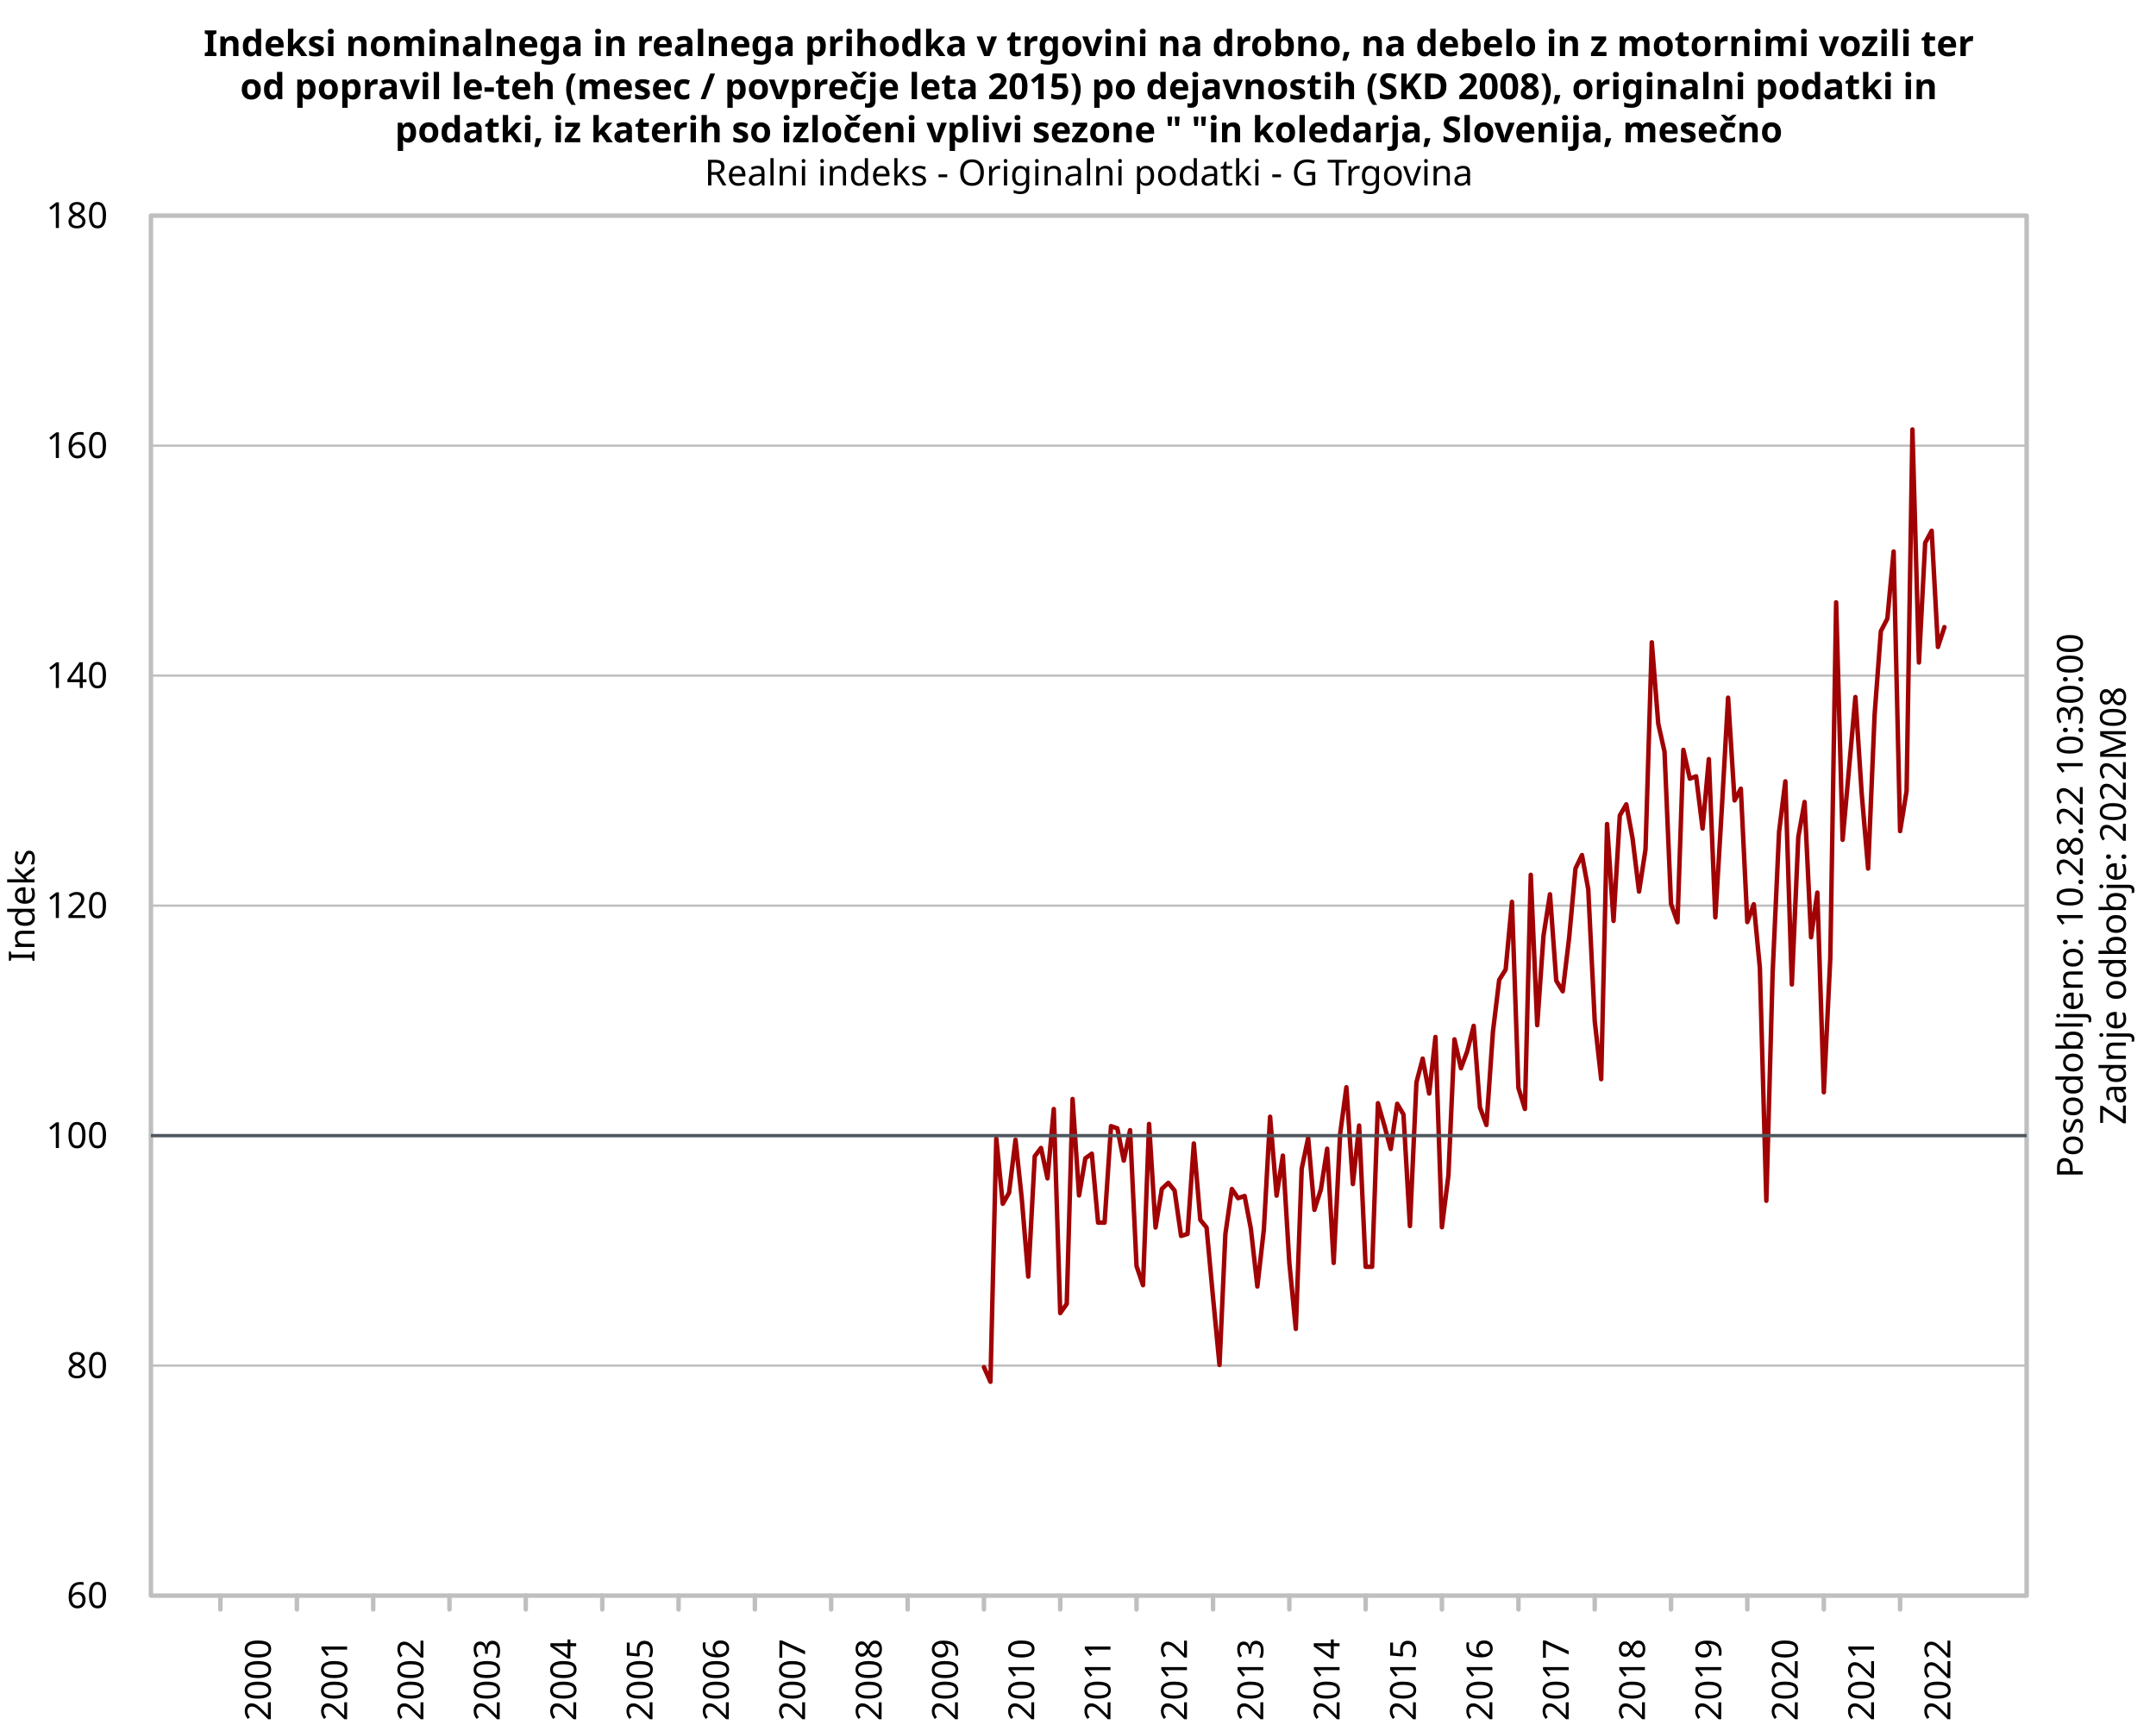
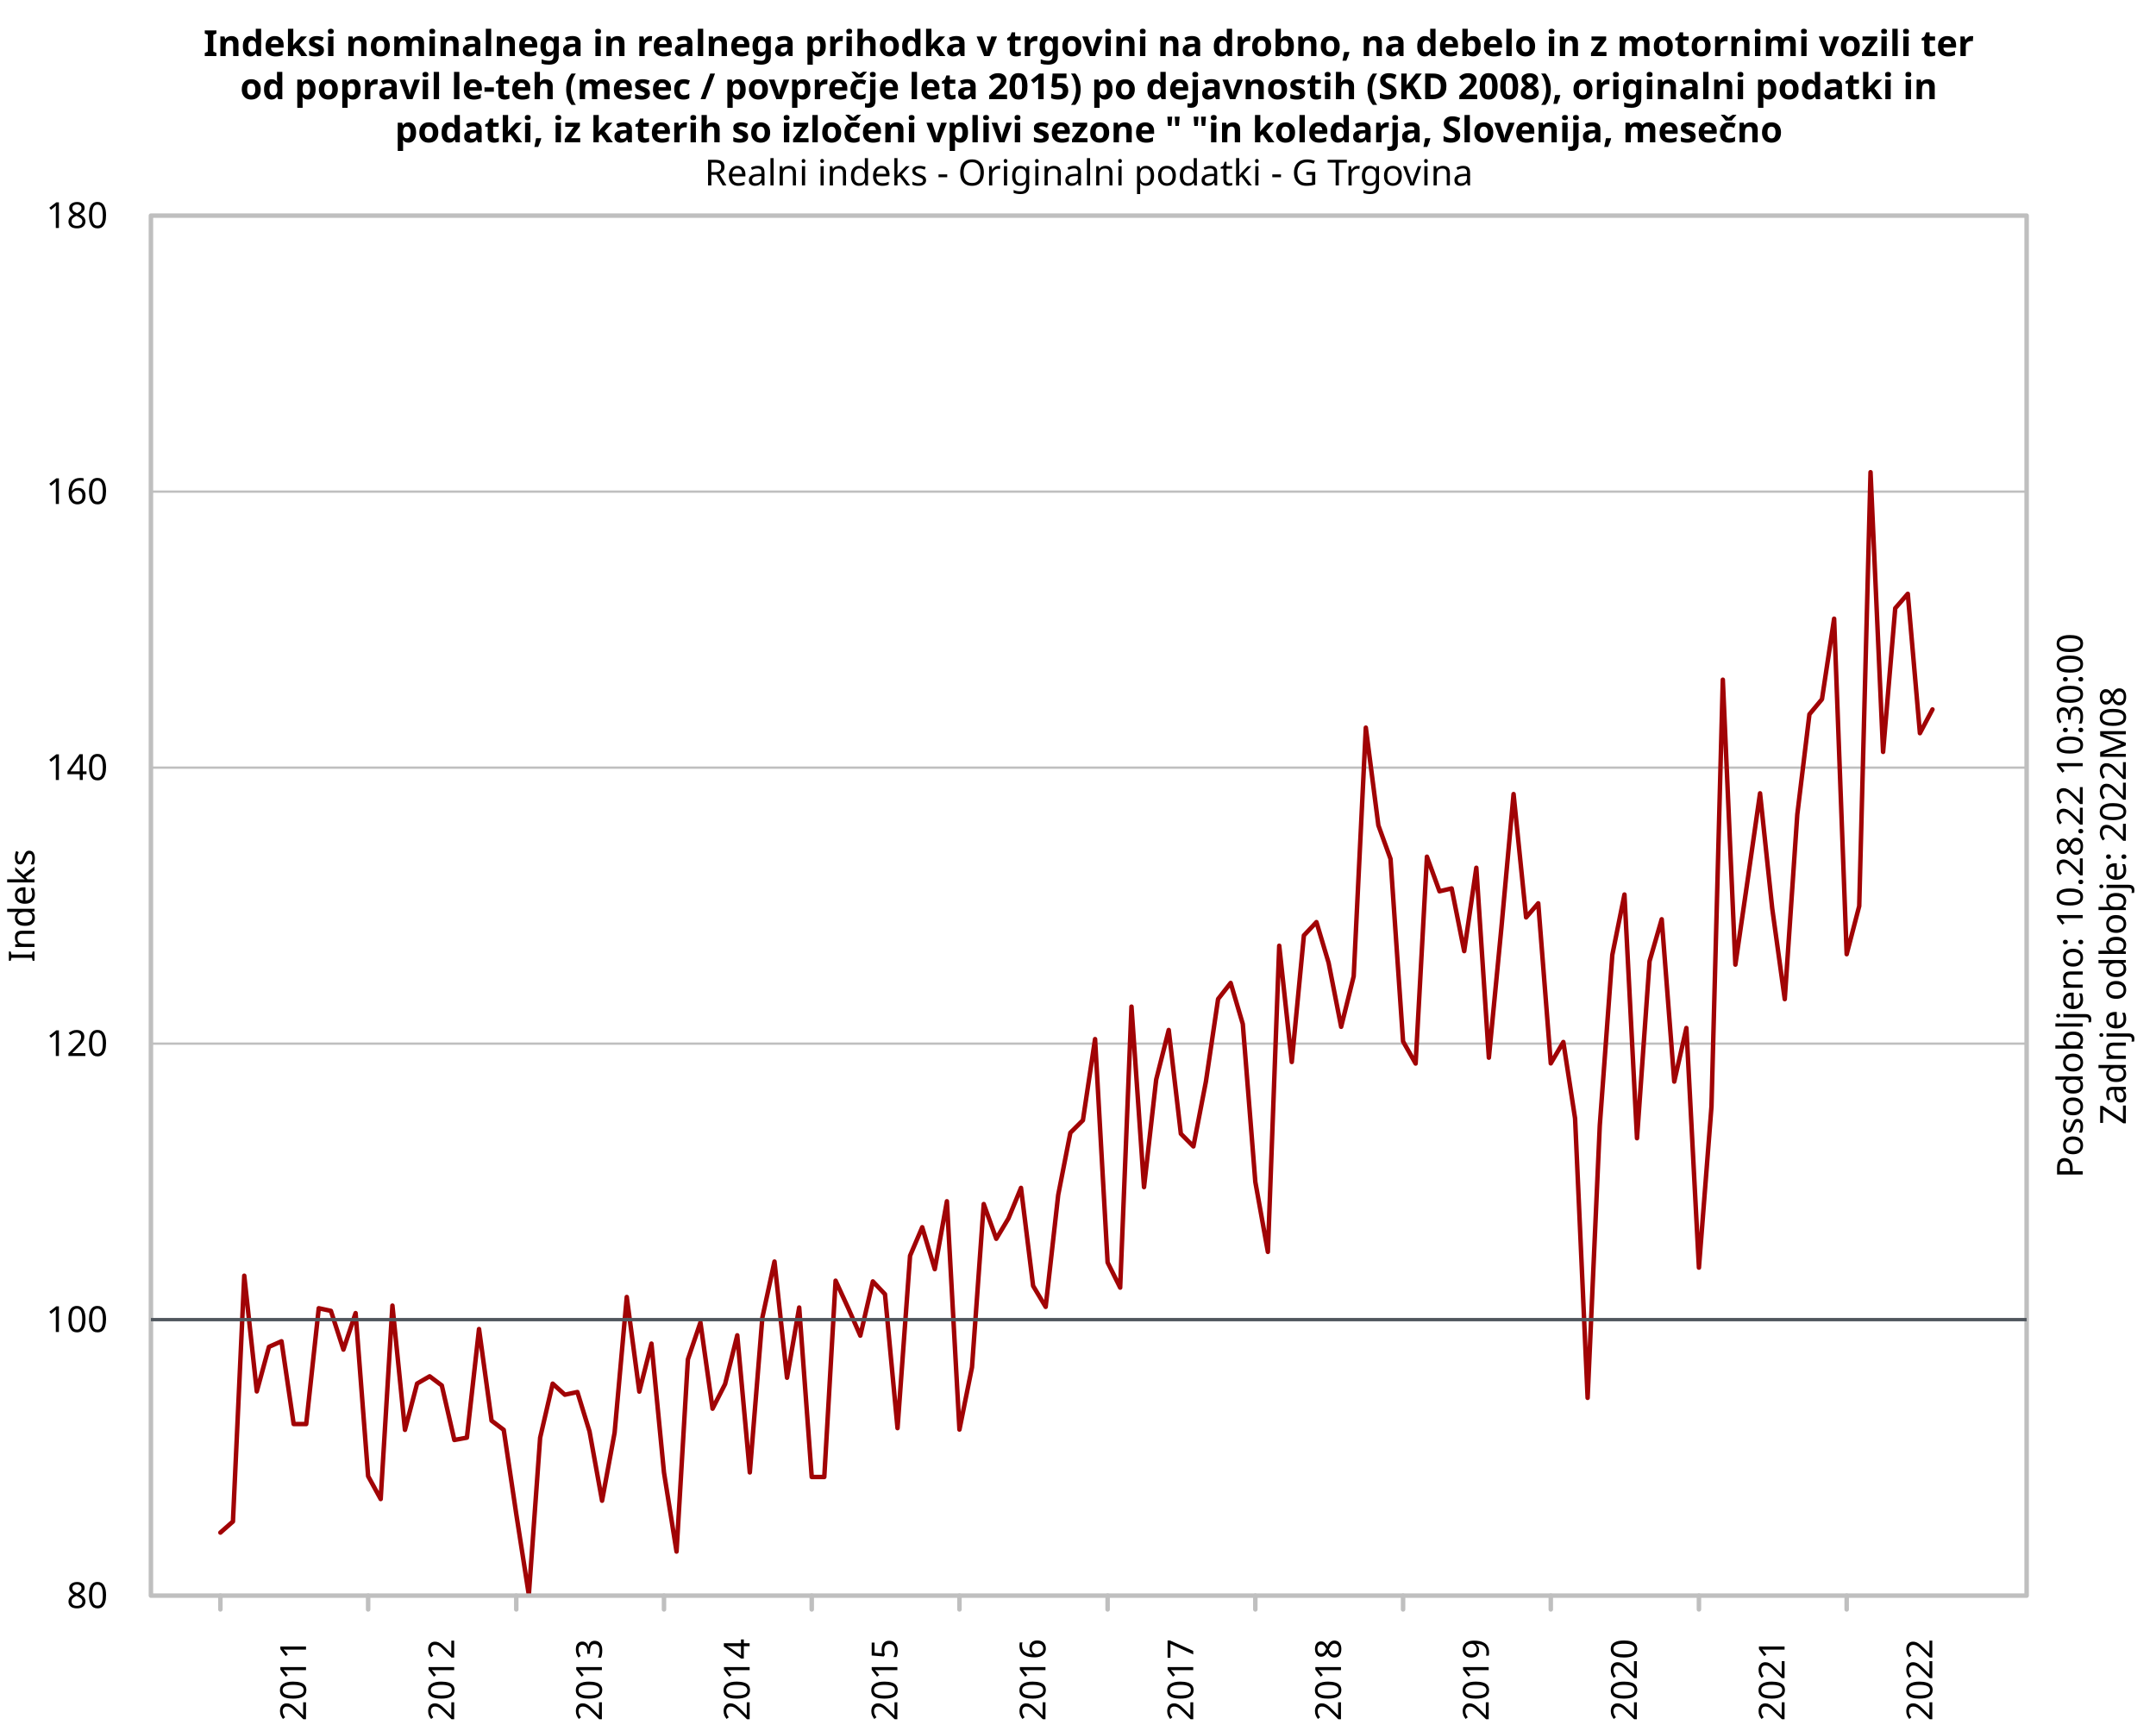
<svg xmlns="http://www.w3.org/2000/svg" class="svglite" data-engine-version="2.0" width="720.00pt" height="576.00pt" viewBox="0 0 720.00 576.00">
  <defs>
    <style type="text/css">
    .svglite line, .svglite polyline, .svglite polygon, .svglite path, .svglite rect, .svglite circle {
      fill: none;
      stroke: #000000;
      stroke-linecap: round;
      stroke-linejoin: round;
      stroke-miterlimit: 10.00;
    }
  </style>
  </defs>
  <rect width="100%" height="100%" style="stroke: none; fill: #FFFFFF;" />
  <defs>
    <clipPath id="cpMC4wMHw3MjAuMDB8MC4wMHw1NzYuMDA=">
      <rect x="0.00" y="0.00" width="720.00" height="576.00" />
    </clipPath>
  </defs>
  <g clip-path="url(#cpMC4wMHw3MjAuMDB8MC4wMHw1NzYuMDA=)">
</g>
  <defs>
    <clipPath id="cpNTAuNDB8Njc2LjgwfDcyLjAwfDUzMi44MA==">
      <rect x="50.40" y="72.00" width="626.40" height="460.80" />
    </clipPath>
  </defs>
  <g clip-path="url(#cpNTAuNDB8Njc2LjgwfDcyLjAwfDUzMi44MA==)">
    <line x1="50.40" y1="532.80" x2="676.80" y2="532.80" style="stroke-width: 0.75; stroke: #BFBFBF;" />
-     <line x1="50.40" y1="456.00" x2="676.80" y2="456.00" style="stroke-width: 0.75; stroke: #BFBFBF;" />
-     <line x1="50.40" y1="379.20" x2="676.80" y2="379.20" style="stroke-width: 0.75; stroke: #BFBFBF;" />
-     <line x1="50.40" y1="302.40" x2="676.80" y2="302.40" style="stroke-width: 0.75; stroke: #BFBFBF;" />
-     <line x1="50.40" y1="225.60" x2="676.80" y2="225.60" style="stroke-width: 0.75; stroke: #BFBFBF;" />
-     <line x1="50.40" y1="148.80" x2="676.80" y2="148.80" style="stroke-width: 0.75; stroke: #BFBFBF;" />
+     <line x1="50.40" y1="440.64" x2="676.80" y2="440.64" style="stroke-width: 0.75; stroke: #BFBFBF;" />
+     <line x1="50.40" y1="348.48" x2="676.80" y2="348.48" style="stroke-width: 0.75; stroke: #BFBFBF;" />
+     <line x1="50.40" y1="256.32" x2="676.80" y2="256.32" style="stroke-width: 0.75; stroke: #BFBFBF;" />
+     <line x1="50.40" y1="164.16" x2="676.80" y2="164.16" style="stroke-width: 0.75; stroke: #BFBFBF;" />
    <line x1="50.40" y1="72.00" x2="676.80" y2="72.00" style="stroke-width: 0.75; stroke: #BFBFBF;" />
-     <polyline points="328.59,456.52 330.76,461.39 332.71,380.17 334.88,401.97 336.97,398.30 339.13,380.58 341.23,400.29 343.39,426.27 345.56,386.08 347.65,383.32 349.81,393.47 351.91,370.32 354.07,438.46 356.24,435.38 358.19,366.98 360.35,399.17 362.45,386.78 364.61,385.23 366.71,408.25 368.87,408.26 371.03,376.04 373.13,376.76 375.29,387.54 377.39,377.38 379.55,422.76 381.71,429.13 383.74,375.30 385.90,409.88 388.00,396.99 390.16,394.97 392.25,397.52 394.42,412.69 396.58,412.04 398.68,381.82 400.84,407.32 402.93,409.88 405.10,433.32 407.26,455.77 409.22,412.07 411.38,397.02 413.47,400.09 415.64,399.35 417.73,410.31 419.90,429.59 422.06,410.66 424.15,372.90 426.32,399.23 428.41,385.88 430.58,421.73 432.74,443.74 434.70,390.27 436.86,379.99 438.95,403.99 441.12,397.13 443.21,383.57 445.38,421.71 447.54,378.64 449.63,363.04 451.80,395.37 453.89,375.83 456.06,422.99 458.22,422.99 460.17,368.37 462.34,375.95 464.43,383.66 466.60,368.57 468.69,372.13 470.85,409.39 473.02,361.43 475.11,353.49 477.28,365.15 479.37,346.27 481.53,409.79 483.70,392.46 485.72,347.05 487.89,356.71 489.98,351.04 492.14,342.54 494.24,369.81 496.40,375.65 498.57,344.51 500.66,327.20 502.82,323.73 504.92,301.14 507.08,363.28 509.25,370.29 511.20,292.11 513.36,342.32 515.46,312.40 517.62,298.61 519.72,327.47 521.88,331.00 524.04,312.90 526.14,289.98 528.30,285.52 530.40,296.94 532.56,340.89 534.72,360.35 536.68,275.16 538.84,307.51 540.94,272.30 543.10,268.58 545.19,279.90 547.36,297.71 549.52,283.65 551.62,214.48 553.78,241.66 555.87,251.01 558.04,301.80 560.20,307.95 562.16,250.39 564.32,260.01 566.42,259.22 568.58,276.66 570.67,253.47 572.84,306.31 575.00,270.12 577.10,232.96 579.26,267.27 581.35,263.35 583.52,307.89 585.68,301.95 587.71,323.21 589.87,400.96 591.96,325.19 594.13,277.69 596.22,260.90 598.39,328.73 600.55,279.47 602.64,267.79 604.81,312.97 606.90,298.05 609.07,364.72 611.23,319.92 613.18,201.13 615.35,280.42 617.44,257.16 619.61,232.75 621.70,264.75 623.86,290.02 626.03,238.64 628.12,210.76 630.29,206.56 632.38,184.16 634.54,277.52 636.71,264.13 638.66,143.40 640.83,221.22 642.92,181.25 645.08,177.23 647.18,216.02 649.34,209.41 " style="stroke-width: 1.50; stroke: #A10305;" />
+     <polyline points="73.60,511.75 77.79,508.05 81.57,425.98 85.76,464.61 89.82,449.73 94.01,447.87 98.07,475.50 102.26,475.51 106.45,436.84 110.50,437.71 114.69,450.65 118.75,438.46 122.94,492.92 127.13,500.55 131.05,435.96 135.24,477.45 139.29,461.99 143.48,459.57 147.54,462.62 151.73,480.83 155.92,480.05 159.97,443.79 164.16,474.38 168.22,477.45 172.41,505.58 176.60,532.52 180.38,480.08 184.57,462.02 188.63,465.71 192.82,464.82 196.87,477.97 201.06,501.11 205.25,478.39 209.31,433.08 213.50,464.68 217.55,448.65 221.74,491.68 225.93,518.08 229.72,453.92 233.91,441.59 237.96,470.38 242.15,462.15 246.21,445.88 250.40,491.66 254.59,439.96 258.64,421.25 262.83,460.04 266.89,436.60 271.08,493.19 275.27,493.19 279.05,427.64 283.24,436.74 287.30,445.99 291.49,427.88 295.54,432.16 299.73,476.87 303.92,419.31 307.98,409.79 312.17,423.79 316.22,401.12 320.41,477.35 324.60,456.55 328.52,402.05 332.71,413.65 336.77,406.85 340.96,396.65 345.01,429.37 349.20,436.38 353.39,399.02 357.45,378.24 361.64,374.07 365.70,346.97 369.89,421.54 374.08,429.95 377.86,336.13 382.05,396.39 386.11,360.48 390.30,343.93 394.35,378.57 398.54,382.80 402.73,361.08 406.79,333.58 410.98,328.22 415.03,341.93 419.22,394.67 423.41,418.02 427.20,315.80 431.39,354.61 435.44,312.36 439.63,307.90 443.69,321.48 447.88,342.86 452.07,325.97 456.12,242.97 460.31,275.59 464.37,286.81 468.56,347.76 472.75,355.13 476.53,286.06 480.72,297.61 484.78,296.66 488.97,317.59 493.02,289.76 497.21,353.17 501.40,309.75 505.46,265.15 509.65,306.33 513.70,301.62 517.89,355.07 522.08,347.94 526.00,373.46 530.19,466.76 534.25,375.83 538.44,318.83 542.49,298.69 546.68,380.07 550.87,320.97 554.93,306.95 559.12,361.16 563.17,343.26 567.36,423.27 571.55,369.50 575.34,226.96 579.53,322.10 583.58,294.19 587.77,264.90 591.83,303.29 596.02,333.63 600.21,271.97 604.26,238.51 608.45,233.47 612.51,206.59 616.70,318.62 620.89,302.56 624.67,157.68 628.86,251.07 632.92,203.10 637.11,198.28 641.16,244.82 645.35,236.89 " style="stroke-width: 1.50; stroke: #A10305;" />
  </g>
  <g clip-path="url(#cpMC4wMHw3MjAuMDB8MC4wMHw1NzYuMDA=)">
    <line x1="73.60" y1="532.80" x2="73.60" y2="537.41" style="stroke-width: 1.50; stroke: #BFBFBF;" />
-     <line x1="99.15" y1="532.80" x2="99.15" y2="537.41" style="stroke-width: 1.50; stroke: #BFBFBF;" />
-     <line x1="124.63" y1="532.80" x2="124.63" y2="537.41" style="stroke-width: 1.50; stroke: #BFBFBF;" />
-     <line x1="150.10" y1="532.80" x2="150.10" y2="537.41" style="stroke-width: 1.50; stroke: #BFBFBF;" />
-     <line x1="175.58" y1="532.80" x2="175.58" y2="537.41" style="stroke-width: 1.50; stroke: #BFBFBF;" />
-     <line x1="201.13" y1="532.80" x2="201.13" y2="537.41" style="stroke-width: 1.50; stroke: #BFBFBF;" />
-     <line x1="226.61" y1="532.80" x2="226.61" y2="537.41" style="stroke-width: 1.50; stroke: #BFBFBF;" />
-     <line x1="252.09" y1="532.80" x2="252.09" y2="537.41" style="stroke-width: 1.50; stroke: #BFBFBF;" />
-     <line x1="277.57" y1="532.80" x2="277.57" y2="537.41" style="stroke-width: 1.50; stroke: #BFBFBF;" />
-     <line x1="303.11" y1="532.80" x2="303.11" y2="537.41" style="stroke-width: 1.50; stroke: #BFBFBF;" />
-     <line x1="328.59" y1="532.80" x2="328.59" y2="537.41" style="stroke-width: 1.50; stroke: #BFBFBF;" />
-     <line x1="354.07" y1="532.80" x2="354.07" y2="537.41" style="stroke-width: 1.50; stroke: #BFBFBF;" />
-     <line x1="379.55" y1="532.80" x2="379.55" y2="537.41" style="stroke-width: 1.50; stroke: #BFBFBF;" />
-     <line x1="405.10" y1="532.80" x2="405.10" y2="537.41" style="stroke-width: 1.50; stroke: #BFBFBF;" />
-     <line x1="430.58" y1="532.80" x2="430.58" y2="537.41" style="stroke-width: 1.50; stroke: #BFBFBF;" />
-     <line x1="456.06" y1="532.80" x2="456.06" y2="537.41" style="stroke-width: 1.50; stroke: #BFBFBF;" />
-     <line x1="481.53" y1="532.80" x2="481.53" y2="537.41" style="stroke-width: 1.50; stroke: #BFBFBF;" />
-     <line x1="507.08" y1="532.80" x2="507.08" y2="537.41" style="stroke-width: 1.50; stroke: #BFBFBF;" />
-     <line x1="532.56" y1="532.80" x2="532.56" y2="537.41" style="stroke-width: 1.50; stroke: #BFBFBF;" />
-     <line x1="558.04" y1="532.80" x2="558.04" y2="537.41" style="stroke-width: 1.50; stroke: #BFBFBF;" />
-     <line x1="583.52" y1="532.80" x2="583.52" y2="537.41" style="stroke-width: 1.50; stroke: #BFBFBF;" />
-     <line x1="609.07" y1="532.80" x2="609.07" y2="537.41" style="stroke-width: 1.50; stroke: #BFBFBF;" />
-     <line x1="634.54" y1="532.80" x2="634.54" y2="537.41" style="stroke-width: 1.50; stroke: #BFBFBF;" />
-     <text transform="translate(90.43,547.20) rotate(-90)" text-anchor="end" style="font-size: 12.00px; font-family: sans;" textLength="26.70px" lengthAdjust="spacingAndGlyphs">2000</text>
-     <text transform="translate(115.91,547.20) rotate(-90)" text-anchor="end" style="font-size: 12.00px; font-family: sans;" textLength="26.70px" lengthAdjust="spacingAndGlyphs">2001</text>
-     <text transform="translate(141.39,547.20) rotate(-90)" text-anchor="end" style="font-size: 12.00px; font-family: sans;" textLength="26.70px" lengthAdjust="spacingAndGlyphs">2002</text>
-     <text transform="translate(166.87,547.20) rotate(-90)" text-anchor="end" style="font-size: 12.00px; font-family: sans;" textLength="26.70px" lengthAdjust="spacingAndGlyphs">2003</text>
-     <text transform="translate(192.42,547.20) rotate(-90)" text-anchor="end" style="font-size: 12.00px; font-family: sans;" textLength="26.70px" lengthAdjust="spacingAndGlyphs">2004</text>
-     <text transform="translate(217.90,547.20) rotate(-90)" text-anchor="end" style="font-size: 12.00px; font-family: sans;" textLength="26.70px" lengthAdjust="spacingAndGlyphs">2005</text>
-     <text transform="translate(243.37,547.20) rotate(-90)" text-anchor="end" style="font-size: 12.00px; font-family: sans;" textLength="26.70px" lengthAdjust="spacingAndGlyphs">2006</text>
-     <text transform="translate(268.85,547.20) rotate(-90)" text-anchor="end" style="font-size: 12.00px; font-family: sans;" textLength="26.70px" lengthAdjust="spacingAndGlyphs">2007</text>
-     <text transform="translate(294.40,547.20) rotate(-90)" text-anchor="end" style="font-size: 12.00px; font-family: sans;" textLength="26.70px" lengthAdjust="spacingAndGlyphs">2008</text>
-     <text transform="translate(319.88,547.20) rotate(-90)" text-anchor="end" style="font-size: 12.00px; font-family: sans;" textLength="26.70px" lengthAdjust="spacingAndGlyphs">2009</text>
-     <text transform="translate(345.36,547.20) rotate(-90)" text-anchor="end" style="font-size: 12.00px; font-family: sans;" textLength="26.70px" lengthAdjust="spacingAndGlyphs">2010</text>
-     <text transform="translate(370.84,547.20) rotate(-90)" text-anchor="end" style="font-size: 12.00px; font-family: sans;" textLength="26.70px" lengthAdjust="spacingAndGlyphs">2011</text>
-     <text transform="translate(396.38,547.20) rotate(-90)" text-anchor="end" style="font-size: 12.00px; font-family: sans;" textLength="26.70px" lengthAdjust="spacingAndGlyphs">2012</text>
-     <text transform="translate(421.86,547.20) rotate(-90)" text-anchor="end" style="font-size: 12.00px; font-family: sans;" textLength="26.70px" lengthAdjust="spacingAndGlyphs">2013</text>
-     <text transform="translate(447.34,547.20) rotate(-90)" text-anchor="end" style="font-size: 12.00px; font-family: sans;" textLength="26.70px" lengthAdjust="spacingAndGlyphs">2014</text>
-     <text transform="translate(472.82,547.20) rotate(-90)" text-anchor="end" style="font-size: 12.00px; font-family: sans;" textLength="26.70px" lengthAdjust="spacingAndGlyphs">2015</text>
-     <text transform="translate(498.37,547.20) rotate(-90)" text-anchor="end" style="font-size: 12.00px; font-family: sans;" textLength="26.70px" lengthAdjust="spacingAndGlyphs">2016</text>
-     <text transform="translate(523.85,547.20) rotate(-90)" text-anchor="end" style="font-size: 12.00px; font-family: sans;" textLength="26.70px" lengthAdjust="spacingAndGlyphs">2017</text>
-     <text transform="translate(549.32,547.20) rotate(-90)" text-anchor="end" style="font-size: 12.00px; font-family: sans;" textLength="26.70px" lengthAdjust="spacingAndGlyphs">2018</text>
-     <text transform="translate(574.80,547.20) rotate(-90)" text-anchor="end" style="font-size: 12.00px; font-family: sans;" textLength="26.70px" lengthAdjust="spacingAndGlyphs">2019</text>
-     <text transform="translate(600.35,547.20) rotate(-90)" text-anchor="end" style="font-size: 12.00px; font-family: sans;" textLength="26.70px" lengthAdjust="spacingAndGlyphs">2020</text>
-     <text transform="translate(625.83,547.20) rotate(-90)" text-anchor="end" style="font-size: 12.00px; font-family: sans;" textLength="26.70px" lengthAdjust="spacingAndGlyphs">2021</text>
-     <text transform="translate(651.31,547.20) rotate(-90)" text-anchor="end" style="font-size: 12.00px; font-family: sans;" textLength="26.70px" lengthAdjust="spacingAndGlyphs">2022</text>
-     <text x="36.00" y="536.93" text-anchor="end" style="font-size: 12.00px; font-family: sans;" textLength="13.35px" lengthAdjust="spacingAndGlyphs">60</text>
-     <text x="36.00" y="460.13" text-anchor="end" style="font-size: 12.00px; font-family: sans;" textLength="13.35px" lengthAdjust="spacingAndGlyphs">80</text>
-     <text x="36.00" y="383.33" text-anchor="end" style="font-size: 12.00px; font-family: sans;" textLength="20.02px" lengthAdjust="spacingAndGlyphs">100</text>
-     <text x="36.00" y="306.53" text-anchor="end" style="font-size: 12.00px; font-family: sans;" textLength="20.02px" lengthAdjust="spacingAndGlyphs">120</text>
-     <text x="36.00" y="229.73" text-anchor="end" style="font-size: 12.00px; font-family: sans;" textLength="20.02px" lengthAdjust="spacingAndGlyphs">140</text>
-     <text x="36.00" y="152.93" text-anchor="end" style="font-size: 12.00px; font-family: sans;" textLength="20.02px" lengthAdjust="spacingAndGlyphs">160</text>
+     <line x1="122.94" y1="532.80" x2="122.94" y2="537.41" style="stroke-width: 1.50; stroke: #BFBFBF;" />
+     <line x1="172.41" y1="532.80" x2="172.41" y2="537.41" style="stroke-width: 1.50; stroke: #BFBFBF;" />
+     <line x1="221.74" y1="532.80" x2="221.74" y2="537.41" style="stroke-width: 1.50; stroke: #BFBFBF;" />
+     <line x1="271.08" y1="532.80" x2="271.08" y2="537.41" style="stroke-width: 1.50; stroke: #BFBFBF;" />
+     <line x1="320.41" y1="532.80" x2="320.41" y2="537.41" style="stroke-width: 1.50; stroke: #BFBFBF;" />
+     <line x1="369.89" y1="532.80" x2="369.89" y2="537.41" style="stroke-width: 1.50; stroke: #BFBFBF;" />
+     <line x1="419.22" y1="532.80" x2="419.22" y2="537.41" style="stroke-width: 1.50; stroke: #BFBFBF;" />
+     <line x1="468.56" y1="532.80" x2="468.56" y2="537.41" style="stroke-width: 1.50; stroke: #BFBFBF;" />
+     <line x1="517.89" y1="532.80" x2="517.89" y2="537.41" style="stroke-width: 1.50; stroke: #BFBFBF;" />
+     <line x1="567.36" y1="532.80" x2="567.36" y2="537.41" style="stroke-width: 1.50; stroke: #BFBFBF;" />
+     <line x1="616.70" y1="532.80" x2="616.70" y2="537.41" style="stroke-width: 1.50; stroke: #BFBFBF;" />
+     <text transform="translate(102.19,547.20) rotate(-90)" text-anchor="end" style="font-size: 12.00px; font-family: sans;" textLength="26.70px" lengthAdjust="spacingAndGlyphs">2011</text>
+     <text transform="translate(151.67,547.20) rotate(-90)" text-anchor="end" style="font-size: 12.00px; font-family: sans;" textLength="26.70px" lengthAdjust="spacingAndGlyphs">2012</text>
+     <text transform="translate(201.00,547.20) rotate(-90)" text-anchor="end" style="font-size: 12.00px; font-family: sans;" textLength="26.70px" lengthAdjust="spacingAndGlyphs">2013</text>
+     <text transform="translate(250.34,547.20) rotate(-90)" text-anchor="end" style="font-size: 12.00px; font-family: sans;" textLength="26.70px" lengthAdjust="spacingAndGlyphs">2014</text>
+     <text transform="translate(299.67,547.20) rotate(-90)" text-anchor="end" style="font-size: 12.00px; font-family: sans;" textLength="26.70px" lengthAdjust="spacingAndGlyphs">2015</text>
+     <text transform="translate(349.14,547.20) rotate(-90)" text-anchor="end" style="font-size: 12.00px; font-family: sans;" textLength="26.70px" lengthAdjust="spacingAndGlyphs">2016</text>
+     <text transform="translate(398.48,547.20) rotate(-90)" text-anchor="end" style="font-size: 12.00px; font-family: sans;" textLength="26.70px" lengthAdjust="spacingAndGlyphs">2017</text>
+     <text transform="translate(447.82,547.20) rotate(-90)" text-anchor="end" style="font-size: 12.00px; font-family: sans;" textLength="26.70px" lengthAdjust="spacingAndGlyphs">2018</text>
+     <text transform="translate(497.15,547.20) rotate(-90)" text-anchor="end" style="font-size: 12.00px; font-family: sans;" textLength="26.70px" lengthAdjust="spacingAndGlyphs">2019</text>
+     <text transform="translate(546.62,547.20) rotate(-90)" text-anchor="end" style="font-size: 12.00px; font-family: sans;" textLength="26.70px" lengthAdjust="spacingAndGlyphs">2020</text>
+     <text transform="translate(595.96,547.20) rotate(-90)" text-anchor="end" style="font-size: 12.00px; font-family: sans;" textLength="26.70px" lengthAdjust="spacingAndGlyphs">2021</text>
+     <text transform="translate(645.29,547.20) rotate(-90)" text-anchor="end" style="font-size: 12.00px; font-family: sans;" textLength="26.70px" lengthAdjust="spacingAndGlyphs">2022</text>
+     <text x="36.00" y="536.93" text-anchor="end" style="font-size: 12.00px; font-family: sans;" textLength="13.35px" lengthAdjust="spacingAndGlyphs">80</text>
+     <text x="36.00" y="444.77" text-anchor="end" style="font-size: 12.00px; font-family: sans;" textLength="20.02px" lengthAdjust="spacingAndGlyphs">100</text>
+     <text x="36.00" y="352.61" text-anchor="end" style="font-size: 12.00px; font-family: sans;" textLength="20.02px" lengthAdjust="spacingAndGlyphs">120</text>
+     <text x="36.00" y="260.45" text-anchor="end" style="font-size: 12.00px; font-family: sans;" textLength="20.02px" lengthAdjust="spacingAndGlyphs">140</text>
+     <text x="36.00" y="168.29" text-anchor="end" style="font-size: 12.00px; font-family: sans;" textLength="20.02px" lengthAdjust="spacingAndGlyphs">160</text>
    <text x="36.00" y="76.13" text-anchor="end" style="font-size: 12.00px; font-family: sans;" textLength="20.02px" lengthAdjust="spacingAndGlyphs">180</text>
    <polygon points="50.40,532.80 676.80,532.80 676.80,72.00 50.40,72.00 " style="stroke-width: 1.50; stroke: #BFBFBF; fill: none;" />
    <text x="363.60" y="18.72" text-anchor="middle" style="font-size: 12.00px; font-weight: bold; font-family: sans;" textLength="515.67px" lengthAdjust="spacingAndGlyphs">Indeksi nominalnega in realnega prihodka v trgovini na drobno, na debelo in z motornimi vozili ter</text>
    <text x="363.60" y="33.12" text-anchor="middle" style="font-size: 12.00px; font-weight: bold; font-family: sans;" textLength="509.67px" lengthAdjust="spacingAndGlyphs">od popravil le-teh (mesec / povprečje leta 2015) po dejavnostih (SKD 2008), originalni podatki in</text>
    <text x="363.60" y="47.52" text-anchor="middle" style="font-size: 12.00px; font-weight: bold; font-family: sans;" textLength="412.12px" lengthAdjust="spacingAndGlyphs">podatki, iz katerih so izločeni vplivi sezone " "in koledarja, Slovenija, mesečno</text>
    <text x="363.60" y="61.92" text-anchor="middle" style="font-size: 12.00px; font-family: sans;" textLength="245.46px" lengthAdjust="spacingAndGlyphs">Realni indeks - Originalni podatki - G Trgovina</text>
    <text transform="translate(11.52,302.40) rotate(-90)" text-anchor="middle" style="font-size: 12.00px; font-family: sans;" textLength="35.37px" lengthAdjust="spacingAndGlyphs">Indeks</text>
    <text transform="translate(695.52,302.40) rotate(-90)" text-anchor="middle" style="font-size: 12.00px; font-family: sans;" textLength="176.16px" lengthAdjust="spacingAndGlyphs">Posodobljeno: 10.28.22 10:30:00</text>
    <text transform="translate(709.92,302.40) rotate(-90)" text-anchor="middle" style="font-size: 12.00px; font-family: sans;" textLength="139.45px" lengthAdjust="spacingAndGlyphs">Zadnje odbobje: 2022M08</text>
  </g>
  <g clip-path="url(#cpNTAuNDB8Njc2LjgwfDcyLjAwfDUzMi44MA==)">
-     <line x1="50.40" y1="379.20" x2="676.80" y2="379.20" style="stroke-width: 1.12; stroke: #50575E;" />
+     <line x1="50.40" y1="440.64" x2="676.80" y2="440.64" style="stroke-width: 1.12; stroke: #50575E;" />
  </g>
</svg>
